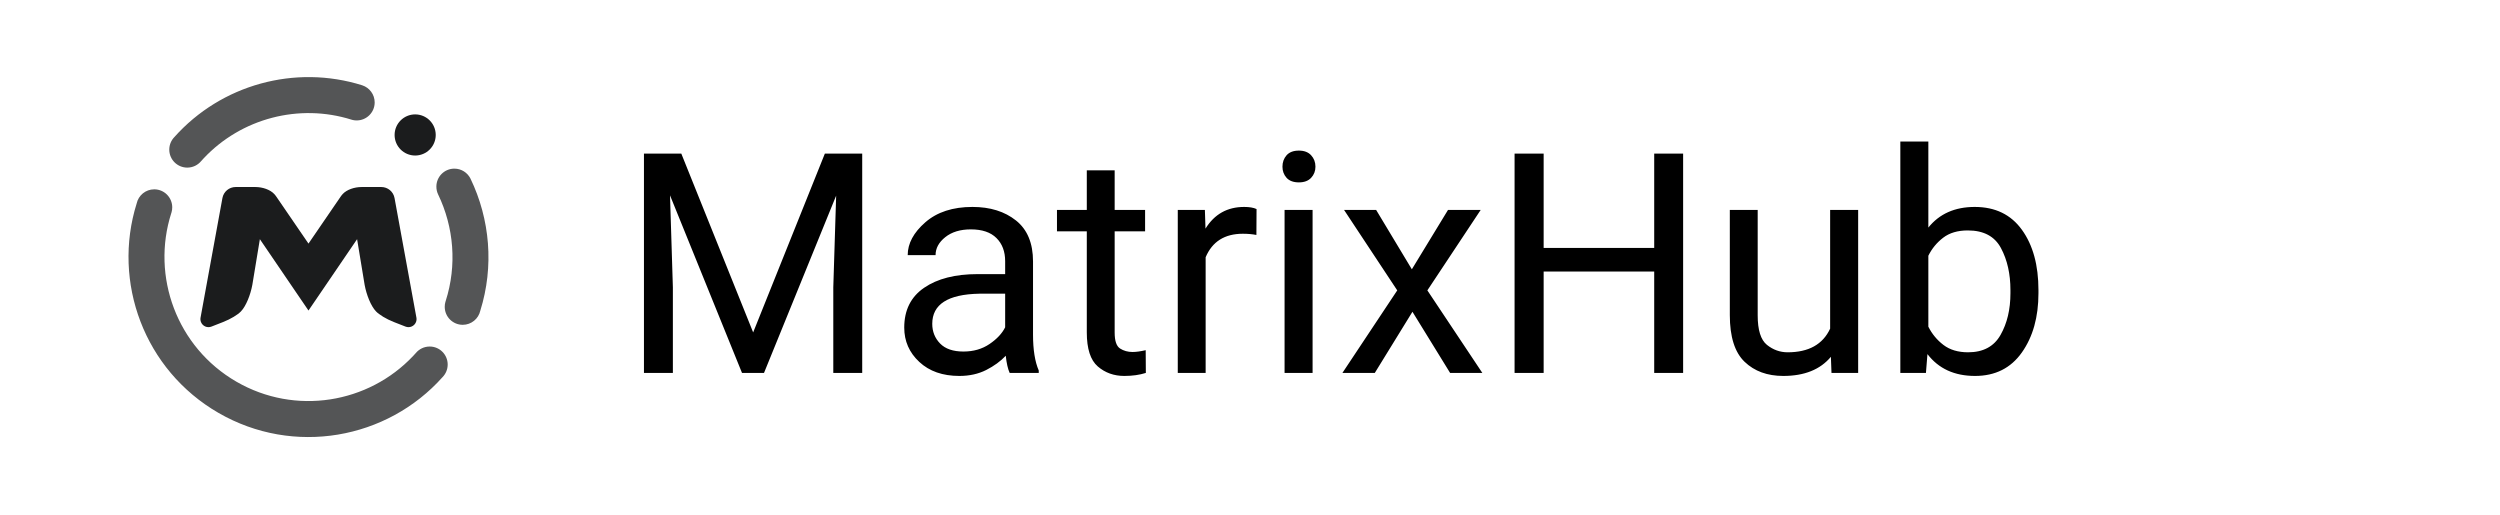
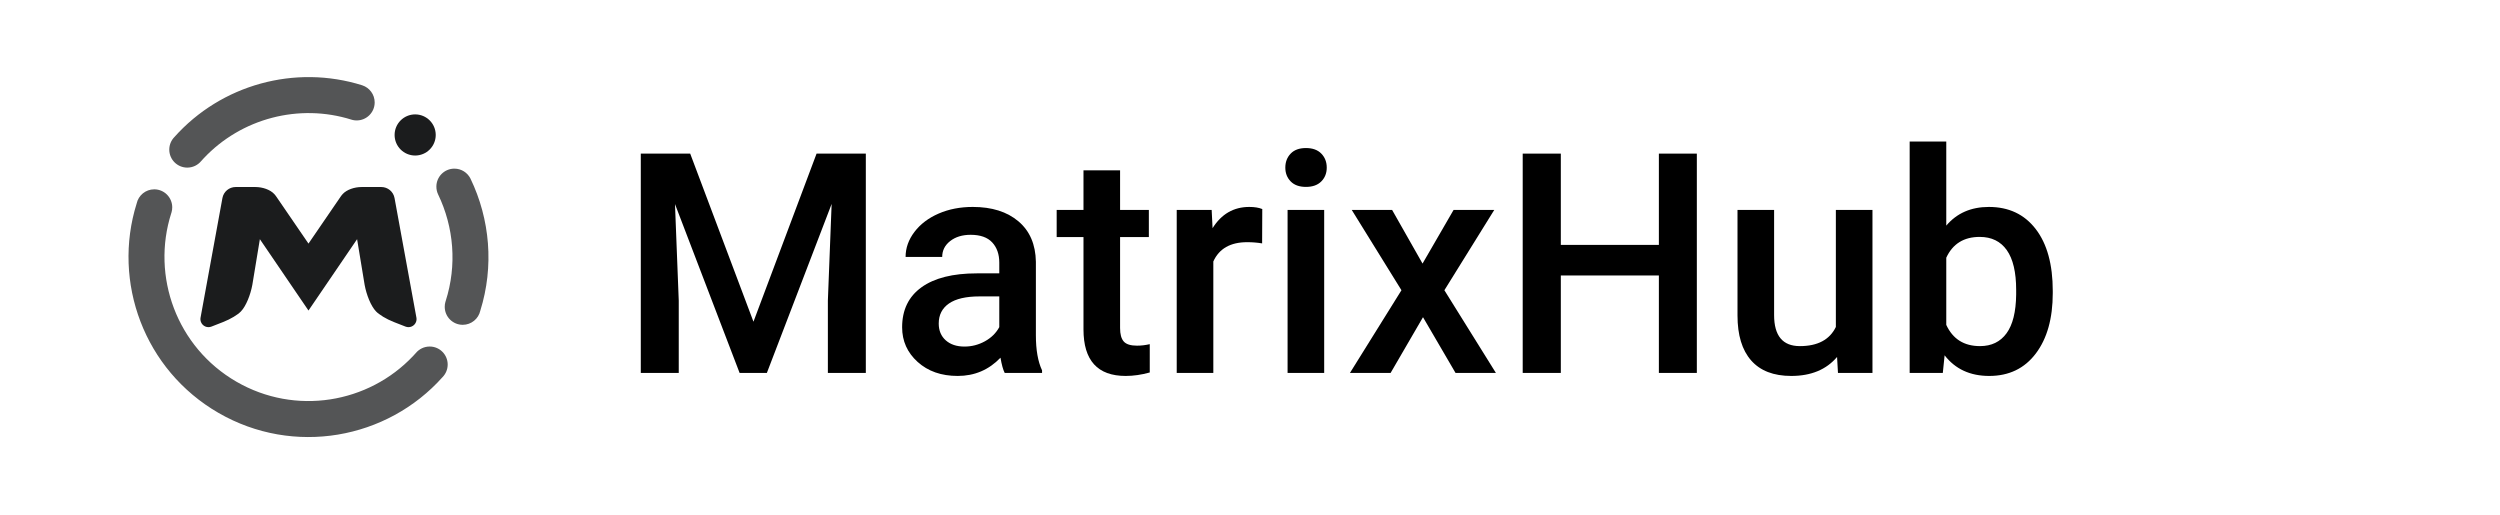
<svg xmlns="http://www.w3.org/2000/svg" width="778px" height="160px" viewBox="0 0 778 160" version="1.1">
  <g id="matrixhub-horizontal-black" stroke="none" fill="none" fill-rule="evenodd" stroke-width="1">
    <g id="merbridge-horizontal-black">
      <rect id="Frame" x="0" y="0" width="778" height="160" />
-       <g id="Text-/-1_Big@black" transform="translate(192, 27.055)" fill="#000000" fill-rule="nonzero" font-family="Roboto-Medium, Roboto" font-size="96" font-weight="400">
-         <text id="Merbridge">
-           <tspan x="0.477" y="89">MatrixHub</tspan>
-         </text>
+       <g id="Text-/-1_Big@black" transform="translate(192, 27.055)" fill="#000000" fill-rule="nonzero">
+         <path d="M22.789 20.75 42.477 73.062 62.117 20.75H77.445V89.0H65.633V66.5L66.805 36.406L46.648 89.0H38.164L18.055 36.453L19.227 66.5V89.0H7.414V20.75Z" />
+         <path d="M120.664 89.0Q119.914 87.547 119.352 84.266Q113.914 89.938 106.039 89.938Q98.398 89.938 93.57 85.578Q88.742 81.219 88.742 74.797Q88.742 66.688 94.766 62.352Q100.789 58.016 111.992 58.016H118.977V54.688Q118.977 50.75 116.773 48.383Q114.57 46.016 110.07 46.016Q106.18 46.016 103.695 47.961Q101.211 49.906 101.211 52.906H89.82Q89.82 48.734 92.586 45.102Q95.352 41.469 100.109 39.406Q104.867 37.344 110.727 37.344Q119.633 37.344 124.93 41.82Q130.227 46.297 130.367 54.406V77.281Q130.367 84.125 132.289 88.203V89.0ZM108.148 80.797Q111.523 80.797 114.5 79.156Q117.477 77.516 118.977 74.75V65.188H112.836Q106.508 65.188 103.32 67.391Q100.133 69.594 100.133 73.625Q100.133 76.906 102.312 78.852Q104.492 80.797 108.148 80.797Z" />
+         <path d="M156.57 25.953V38.281H165.523V46.719H156.57V75.031Q156.57 77.938 157.719 79.227Q158.867 80.516 161.82 80.516Q163.789 80.516 165.805 80.047V88.859Q161.914 89.938 158.305 89.938Q145.18 89.938 145.18 75.453V46.719H136.836V38.281H145.18V25.953Z" />
+         <path d="M200.773 48.688Q198.523 48.312 196.133 48.312Q188.305 48.312 185.586 54.312V89.0H174.195V38.281H185.07L185.352 43.953Q189.477 37.344 196.789 37.344Q199.227 37.344 200.82 38.0Z" />
+         <path d="M220.086 89.0H208.695V38.281H220.086ZM207.992 25.109Q207.992 22.484 209.656 20.75Q211.32 19.016 214.414 19.016Q217.508 19.016 219.195 20.75Q220.883 22.484 220.883 25.109Q220.883 27.688 219.195 29.398Q217.508 31.109 214.414 31.109Q211.32 31.109 209.656 29.398Q207.992 27.688 207.992 25.109Z" />
+         <path d="M250.695 54.969 260.352 38.281H273.008L257.492 63.266L273.523 89.0H260.961L250.836 71.656L240.758 89.0H228.102L244.133 63.266L228.664 38.281H241.227Z" />
+         <path d="M336.055 89.0H324.242V58.672H293.727V89.0H281.867V20.75H293.727V49.156H324.242V20.75H336.055Z" />
+         <path d="M379.695 84.031Q374.68 89.938 365.445 89.938Q357.195 89.938 352.953 85.109Q348.711 80.281 348.711 71.141V38.281H360.102V71.0Q360.102 80.656 368.117 80.656Q376.414 80.656 379.32 74.703V38.281H390.711V89.0H379.977Z" />
+         <path d="M446.82 64.156Q446.82 75.969 441.547 82.953Q436.273 89.938 427.039 89.938Q418.133 89.938 413.164 83.516L412.602 89.0H402.289V17.0H413.68V43.156Q418.602 37.344 426.945 37.344Q436.227 37.344 441.523 44.234Q446.82 51.125 446.82 63.5ZM435.43 63.172Q435.43 54.922 432.523 50.797Q429.617 46.672 424.086 46.672Q416.68 46.672 413.68 53.141V74.047Q416.727 80.656 424.18 80.656Q429.523 80.656 432.43 76.672Q435.336 72.688 435.43 64.625Z" />
      </g>
      <g id="Merbridge_-_Graph_-_Dark" transform="translate(32, 16)">
        <g id="matrixhub" transform="translate(7.9906, 7.9909)">
          <rect id="bg-transparent" x="-7.991" y="-7.991" width="128" height="128" />
          <path d="M8.009,34.929 C11.102,34.929 13.609,37.436 13.609,40.529 C13.609,41.052 13.538,41.559 13.403,42.039 L13.315,42.324 C7.017,61.988 15.002,84.064 33.609,94.807 C51.957,105.4 74.683,101.54 88.603,86.759 L89.412,85.877 C90.44,84.64 91.993,83.849 93.729,83.849 C96.822,83.849 99.329,86.356 99.329,89.449 C99.329,90.962 98.73,92.334 97.755,93.342 C80.465,112.727 51.393,118.007 28.009,104.507 C4.877,91.151 -5.122,63.784 2.543,39.316 C3.096,36.806 5.333,34.929 8.009,34.929 Z M101.409,28.489 C103.601,28.489 105.498,29.748 106.418,31.582 C112.506,44.216 113.794,58.919 109.476,72.703 C108.923,75.212 106.685,77.089 104.009,77.089 C100.917,77.089 98.409,74.582 98.409,71.489 C98.409,70.966 98.481,70.46 98.615,69.979 L98.703,69.694 C102.263,58.582 101.261,46.699 96.358,36.527 C96.009,35.787 95.809,34.961 95.809,34.089 C95.809,30.996 98.317,28.489 101.409,28.489 Z M72.727,2.55 C74.978,3.281 76.609,5.394 76.609,7.889 C76.609,10.982 74.102,13.489 71.009,13.489 C70.601,13.489 70.202,13.445 69.819,13.362 L69.396,13.246 C53.071,8.118 35.127,12.824 23.415,25.259 L22.607,26.141 C21.578,27.378 20.026,28.169 18.289,28.169 C15.197,28.169 12.689,25.662 12.689,22.569 C12.689,21.056 13.289,19.684 14.264,18.676 C28.859,2.313 51.849,-4 72.727,2.55 Z" id="Secondary" fill="#1B1C1D" opacity="0.75" />
          <path d="M89.209,24.409 C92.744,24.409 95.609,21.544 95.609,18.009 C95.609,14.474 92.744,11.609 89.209,11.609 C85.675,11.609 82.809,14.474 82.809,18.009 C82.809,21.544 85.675,24.409 89.209,24.409 Z M40.88,50.442 L38.533,64.674 C37.969,67.71 36.613,71.226 34.992,72.916 C34.024,73.928 31.864,75.274 29.42,76.233 L25.804,77.648 C24.513,78.154 23.057,77.517 22.552,76.225 C22.382,75.791 22.336,75.318 22.42,74.859 L29.23,37.64 C29.593,35.653 31.325,34.209 33.345,34.209 L39.439,34.209 C41.753,34.209 44.077,35.033 45.329,36.363 C45.599,36.645 45.838,36.958 46.058,37.281 L56.009,51.815 L65.961,37.281 C66.181,36.958 66.42,36.645 66.689,36.363 C67.941,35.033 70.266,34.209 72.58,34.209 L78.674,34.209 C80.694,34.209 82.426,35.653 82.789,37.64 L89.599,74.859 C89.683,75.318 89.637,75.791 89.467,76.225 C88.962,77.517 87.506,78.154 86.214,77.648 L82.599,76.233 C80.155,75.274 77.995,73.928 77.027,72.916 C75.406,71.226 74.049,67.71 73.486,64.674 L71.138,50.442 L56.009,72.648 L40.88,50.442 Z" id="Primary" fill="#1B1C1D" />
        </g>
      </g>
    </g>
  </g>
</svg>
